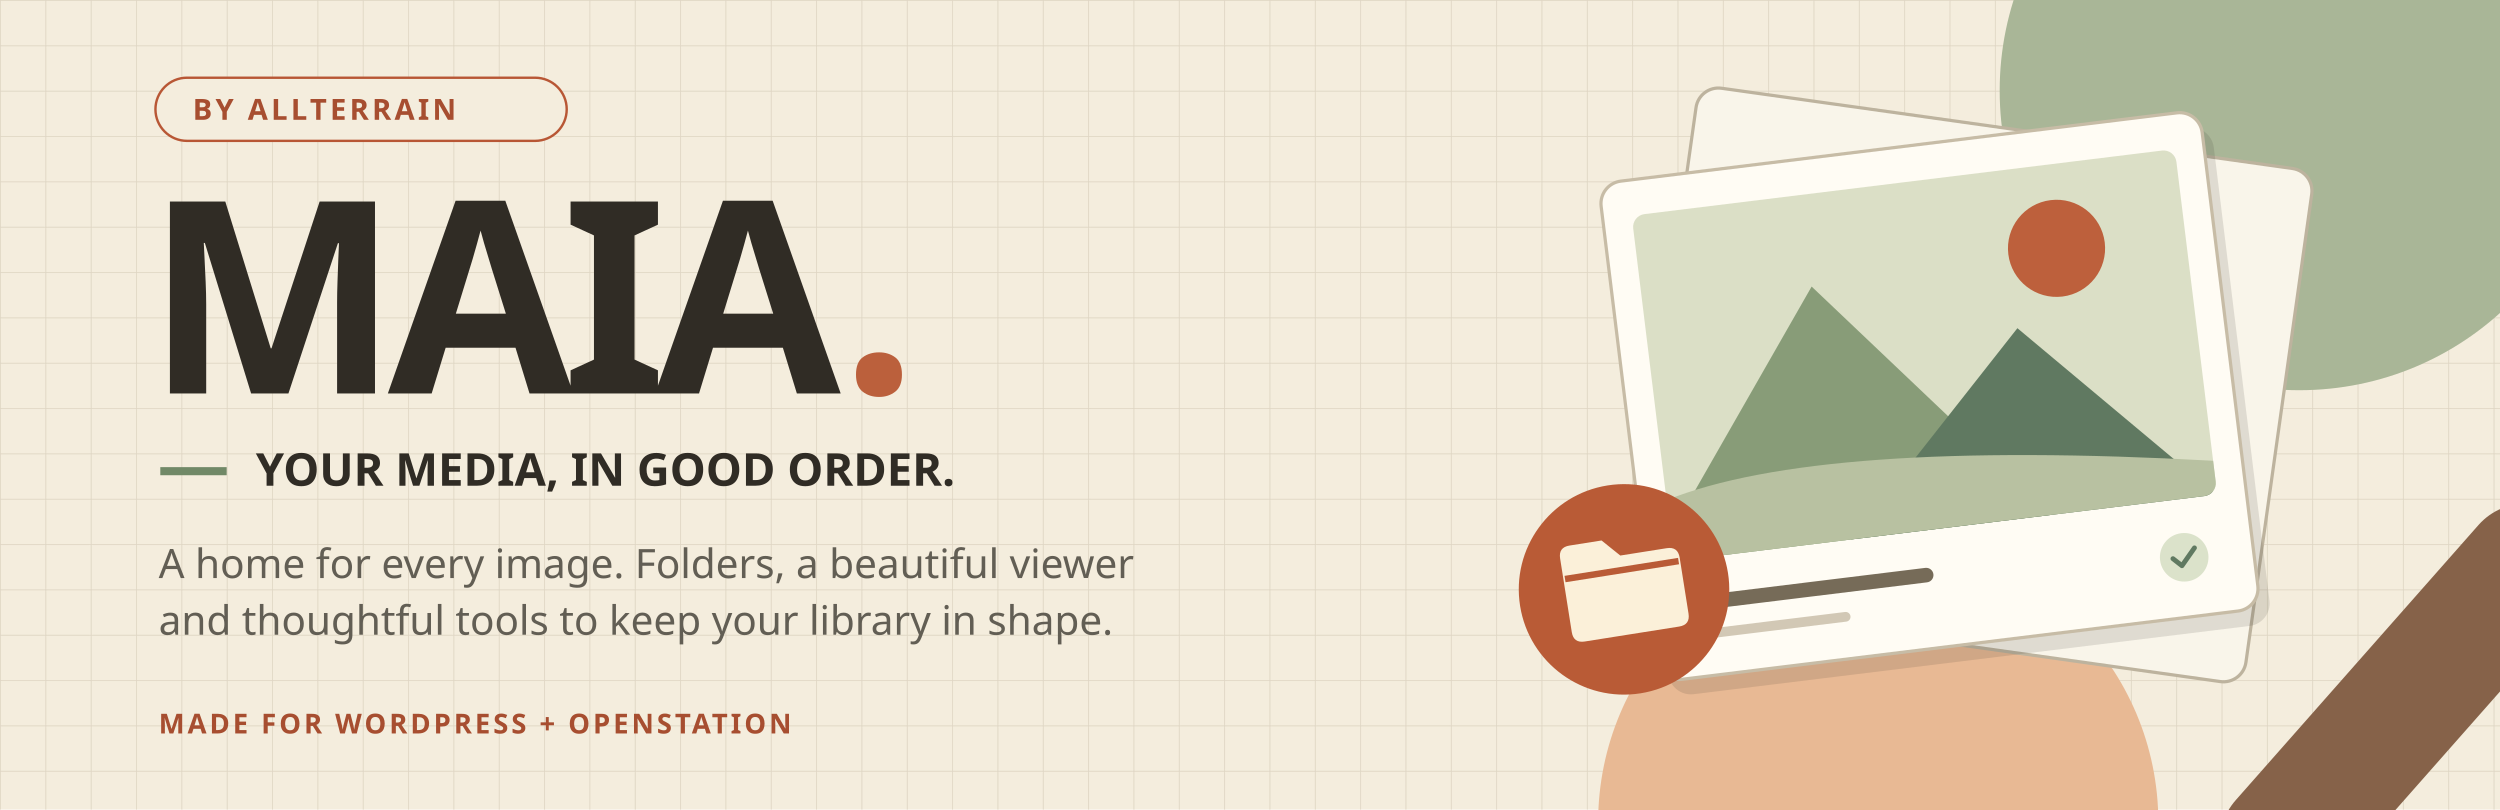
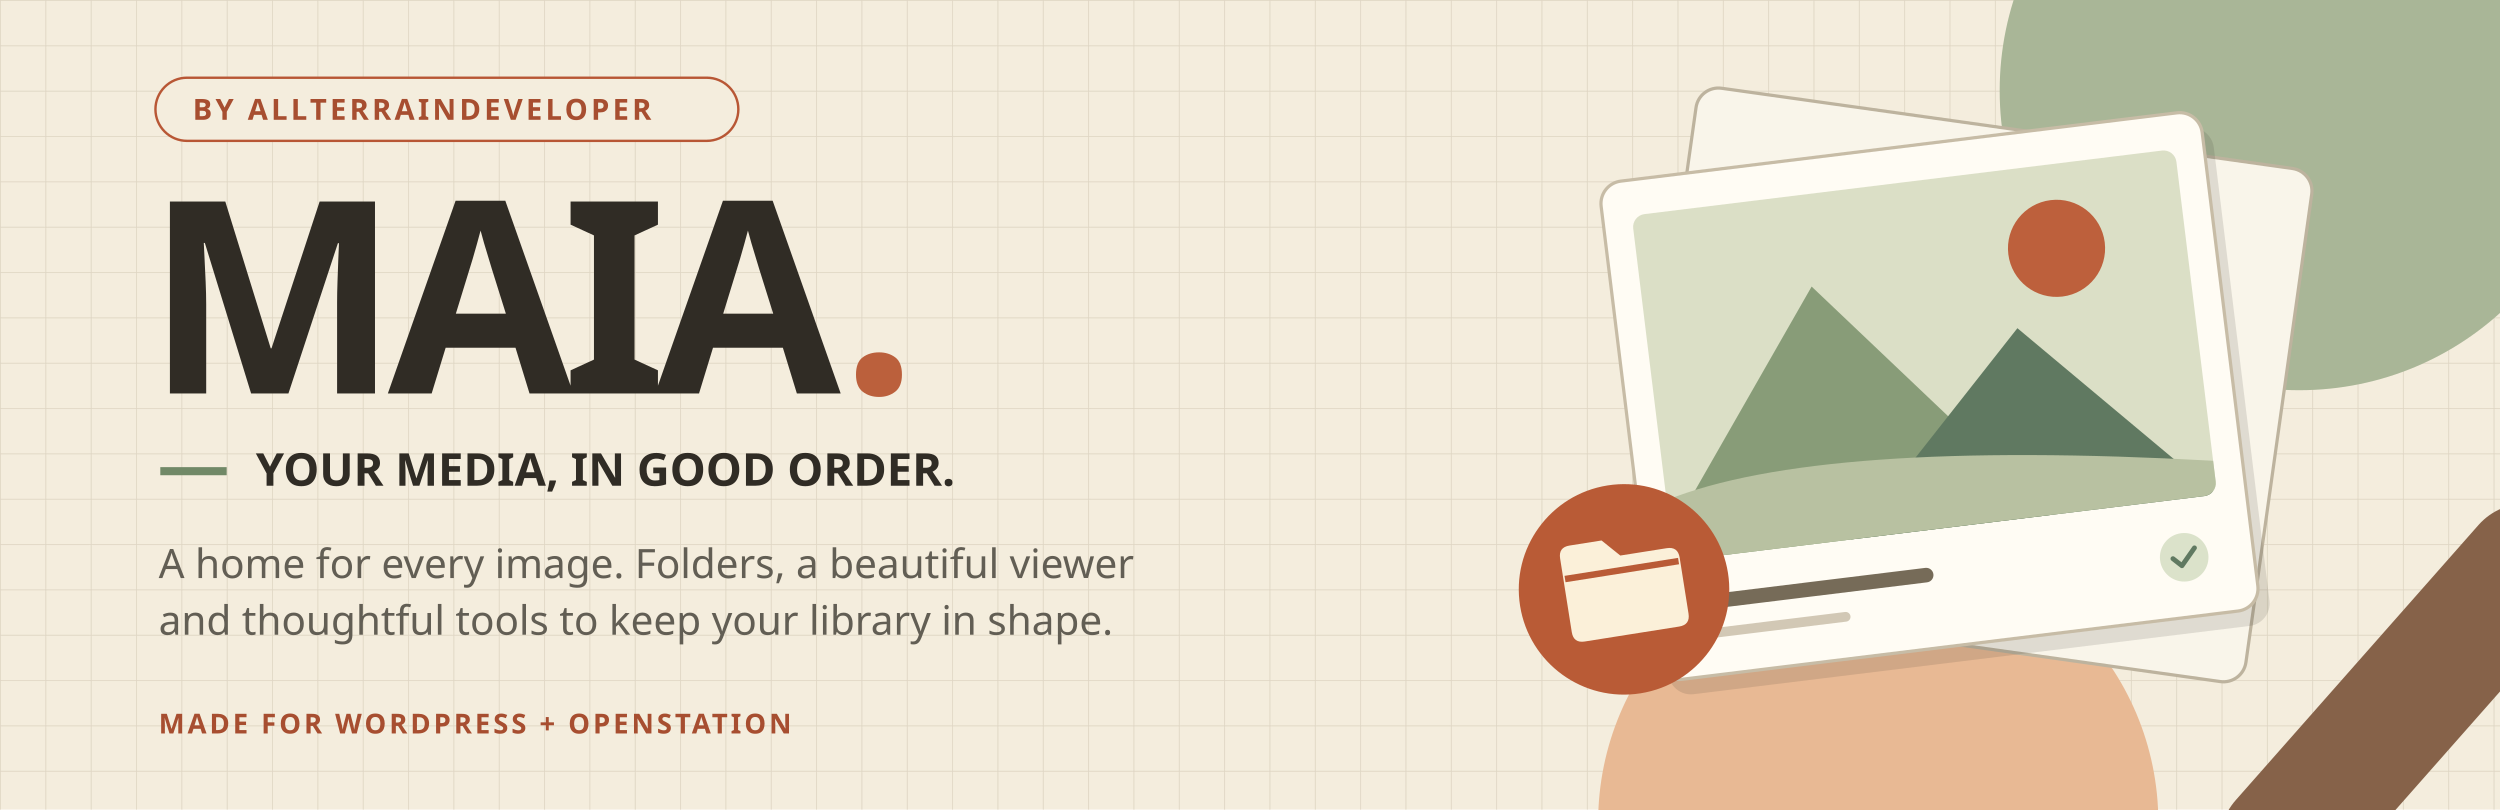
<svg xmlns="http://www.w3.org/2000/svg" width="1544" height="500" viewBox="0 0 1544 500">
  <defs>
    <pattern id="grid" width="28" height="28" patternUnits="userSpaceOnUse">
      <path d="M28 0H0V28" fill="none" stroke="#dfd6c4" stroke-width="1" />
    </pattern>
    <clipPath id="photo">
      <rect x="1022" y="113" width="338" height="215" rx="8" />
    </clipPath>
  </defs>
  <rect width="1544" height="500" fill="#f4eddd" />
  <rect width="1544" height="500" fill="url(#grid)" />
  <circle cx="1420" cy="56" r="185" fill="#a9b697" />
  <circle cx="1160" cy="508" r="173" fill="#e8b994" />
  <path d="M1410 520L1560 350" stroke="#866249" stroke-width="78" stroke-linecap="round" />
-   <rect x="96" y="48" width="254" height="39" rx="19.5" stroke="#b85735" stroke-width="1.5" fill="#f4eddd" />
-   <text x="119" y="74" font-family="DM Sans" font-size="18" font-weight="600" letter-spacing="2" fill="#a74e30">BY ALLTERRAIN</text>
+   <rect x="96" y="48" width="360" height="39" rx="19.5" stroke="#b85735" stroke-width="1.5" fill="#f4eddd" />
+   <text x="119" y="74" font-family="DM Sans" font-size="18" font-weight="600" letter-spacing="2" fill="#a74e30">BY ALLTERRAINDEVELOPER</text>
  <text x="90" y="243" font-family="Fraunces" font-size="166" font-weight="900" letter-spacing="-7" fill="#302c25">MAIA<tspan fill="#bb603c">.</tspan>
  </text>
  <path d="M99 291H140" stroke="#718967" stroke-width="5" />
  <text x="158" y="300" font-family="Fraunces" font-size="28" font-weight="700" fill="#302c25">YOUR MEDIA, IN GOOD ORDER.</text>
  <text font-family="DM Sans" font-size="25" fill="#625e54">
    <tspan x="98" y="357">A home for every image. Folders, a beautiful viewer</tspan>
    <tspan x="98" y="392">and thoughtful tools to keep your library in shape.</tspan>
  </text>
  <text x="98" y="453" font-family="DM Sans" font-size="17" font-weight="600" letter-spacing="1.8" fill="#a74e30">MADE FOR WORDPRESS + OPENSTATION</text>
  <g transform="rotate(8 1190 245)">
    <rect x="1024" y="74" width="384" height="320" rx="14" fill="#f9f5ea" stroke="#bdb39e" stroke-width="2" />
  </g>
  <g transform="rotate(-7 1180 240)">
    <rect x="1004" y="91" width="374" height="310" rx="14" fill="#302c25" opacity=".13" transform="translate(6 10)" />
    <rect x="1004" y="91" width="374" height="310" rx="14" fill="#fffcf4" stroke="#c7bca6" stroke-width="2" />
    <g clip-path="url(#photo)">
      <rect x="1022" y="113" width="338" height="215" fill="#dbdfc6" />
      <circle cx="1280" cy="165" r="30" fill="#bd603c" />
      <path d="M1000 340L1127 170L1267 340Z" fill="#889c78" />
      <path d="M1110 350L1250 211L1380 350Z" fill="#607961" />
      <path d="M1022 290Q1120 264 1360 307V340H1022Z" fill="#b8c1a1" />
    </g>
    <rect x="1024" y="351" width="156" height="9" rx="4.5" fill="#766b58" />
    <rect x="1024" y="372" width="102" height="6" rx="3" fill="#d2c8b5" />
    <circle cx="1335" cy="364" r="15" fill="#dbe2ca" />
    <path d="M1328 364L1333 369L1342 359" fill="none" stroke="#607961" stroke-width="3" stroke-linecap="round" stroke-linejoin="round" />
  </g>
  <g transform="rotate(-9 1003 364)">
    <circle cx="1003" cy="364" r="65" fill="#b95b36" />
    <path d="M967 339Q967 332 974 332H994L1004 343H1033Q1040 343 1040 350V385Q1040 392 1033 392H974Q967 392 967 385Z" fill="#fbf0d9" />
    <path d="M968 352H1039" stroke="#b95b36" stroke-width="4" />
  </g>
</svg>
